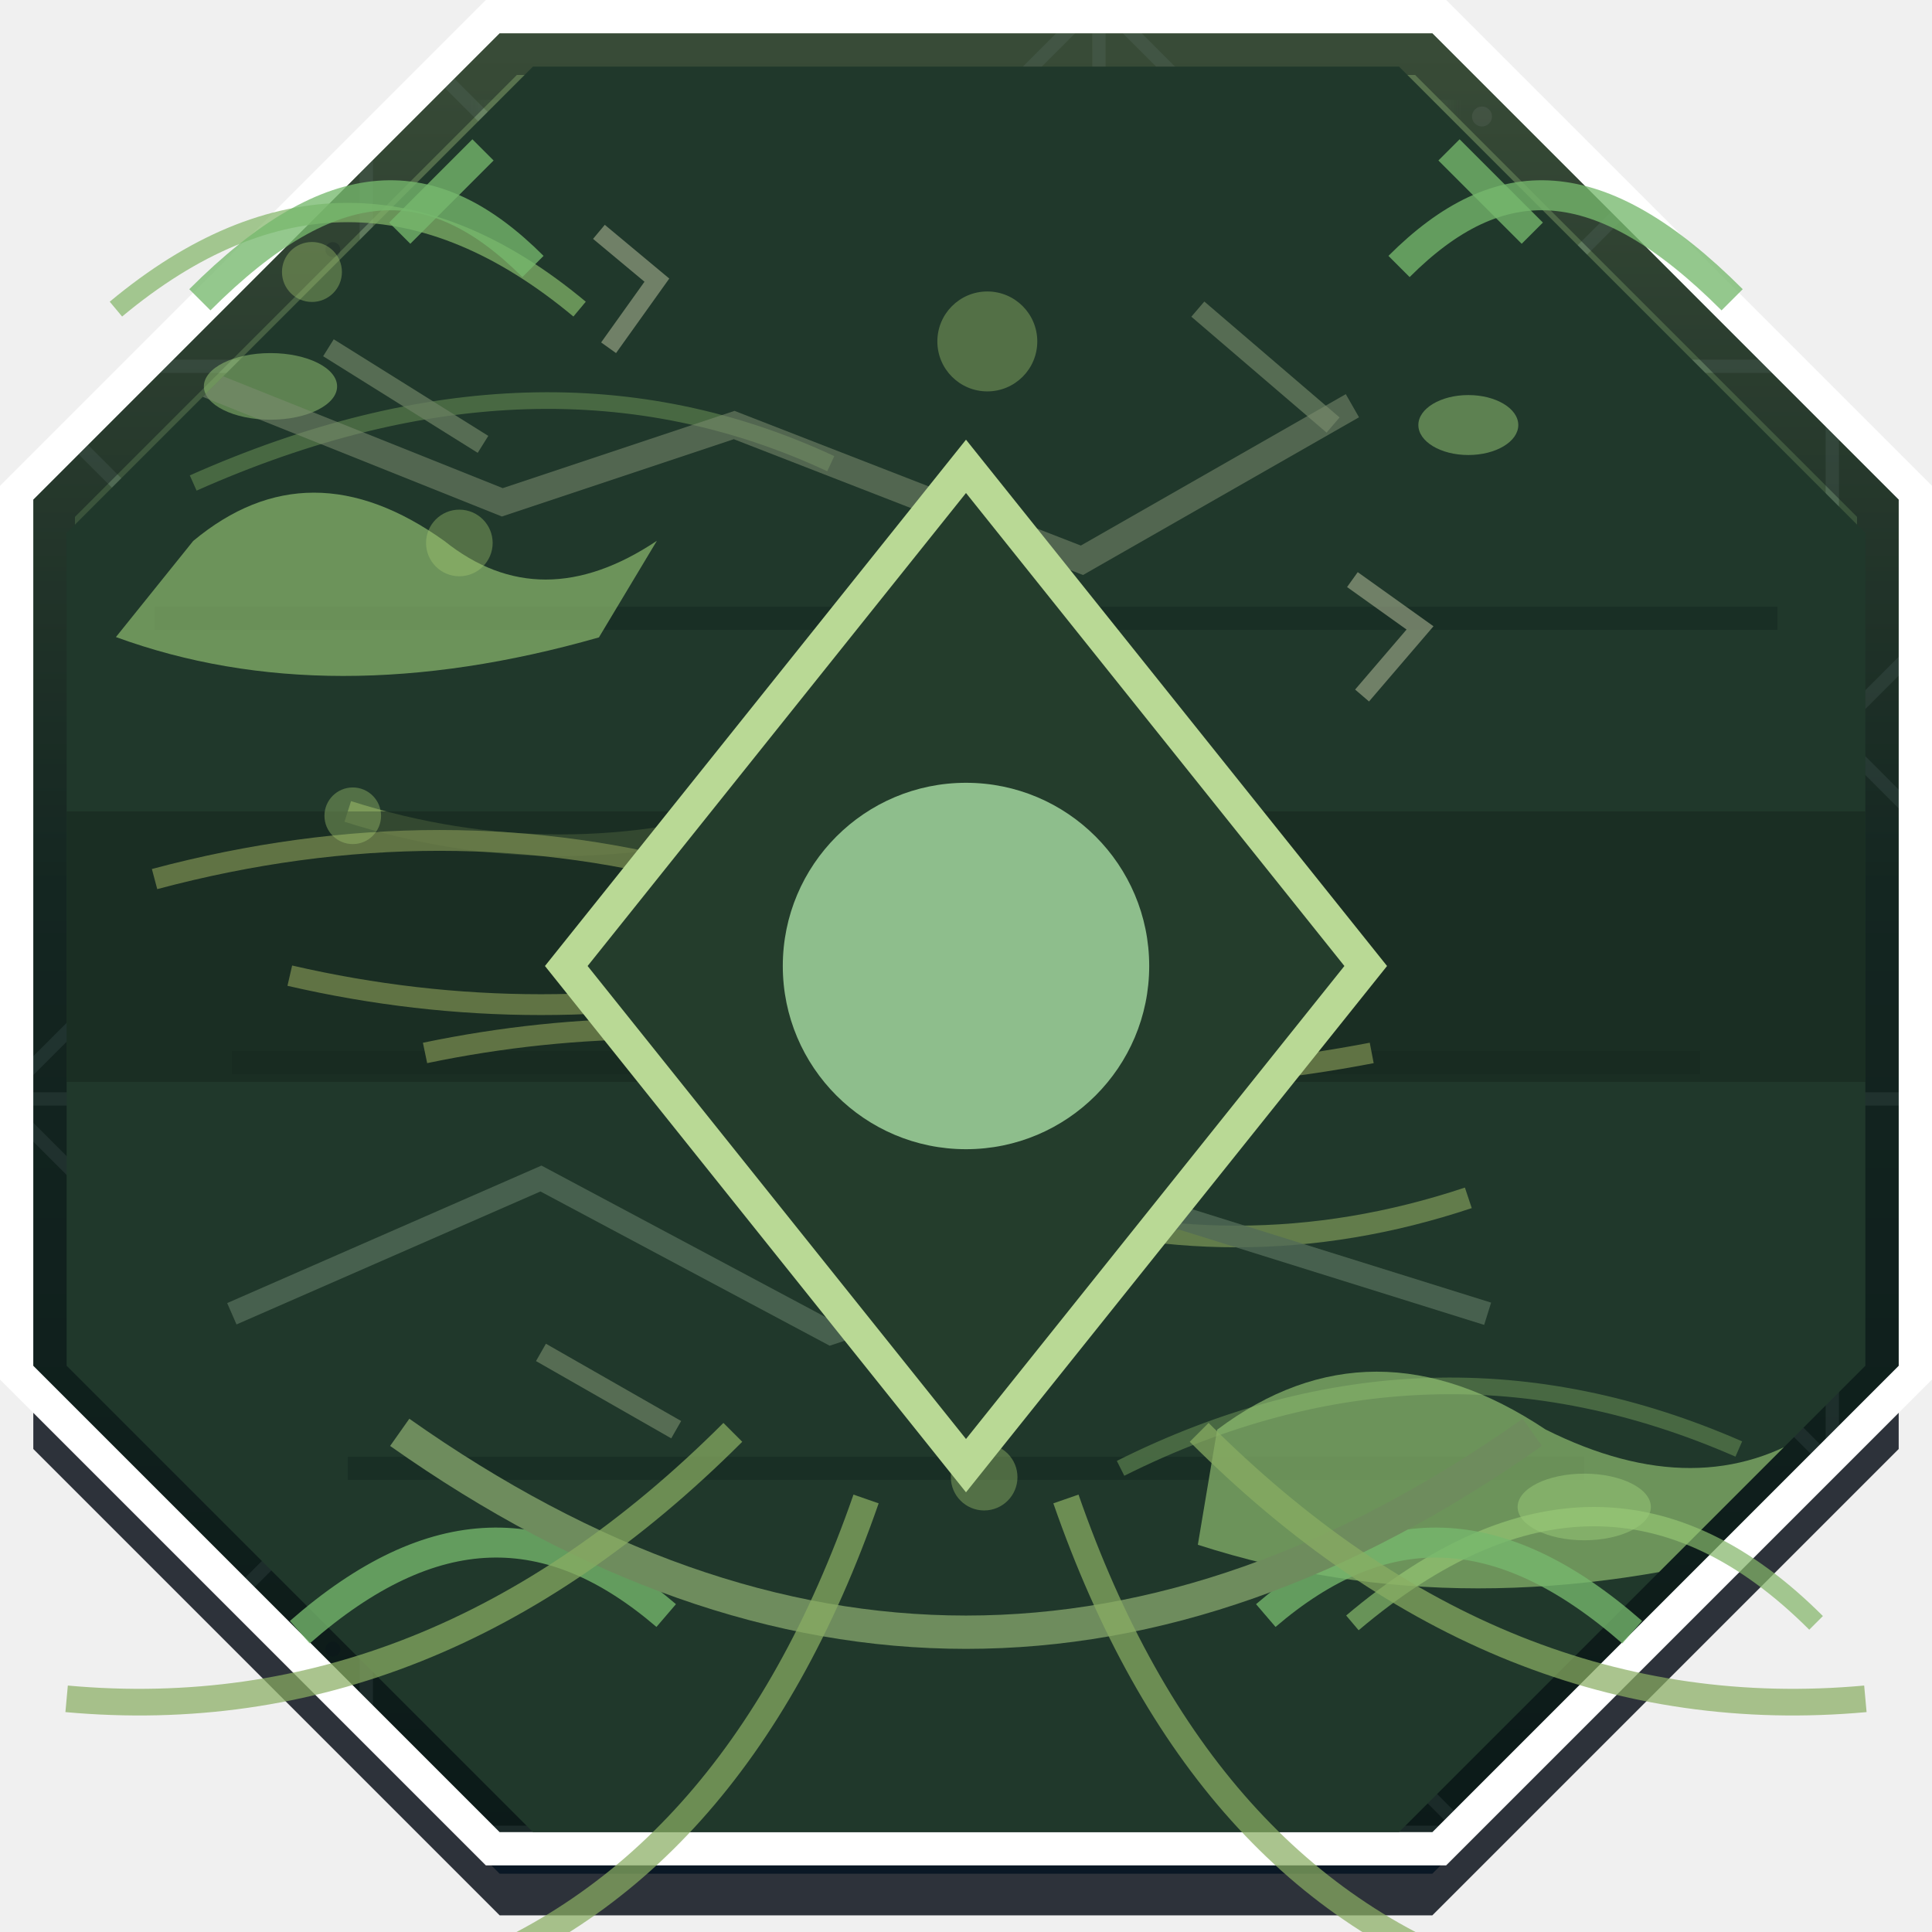
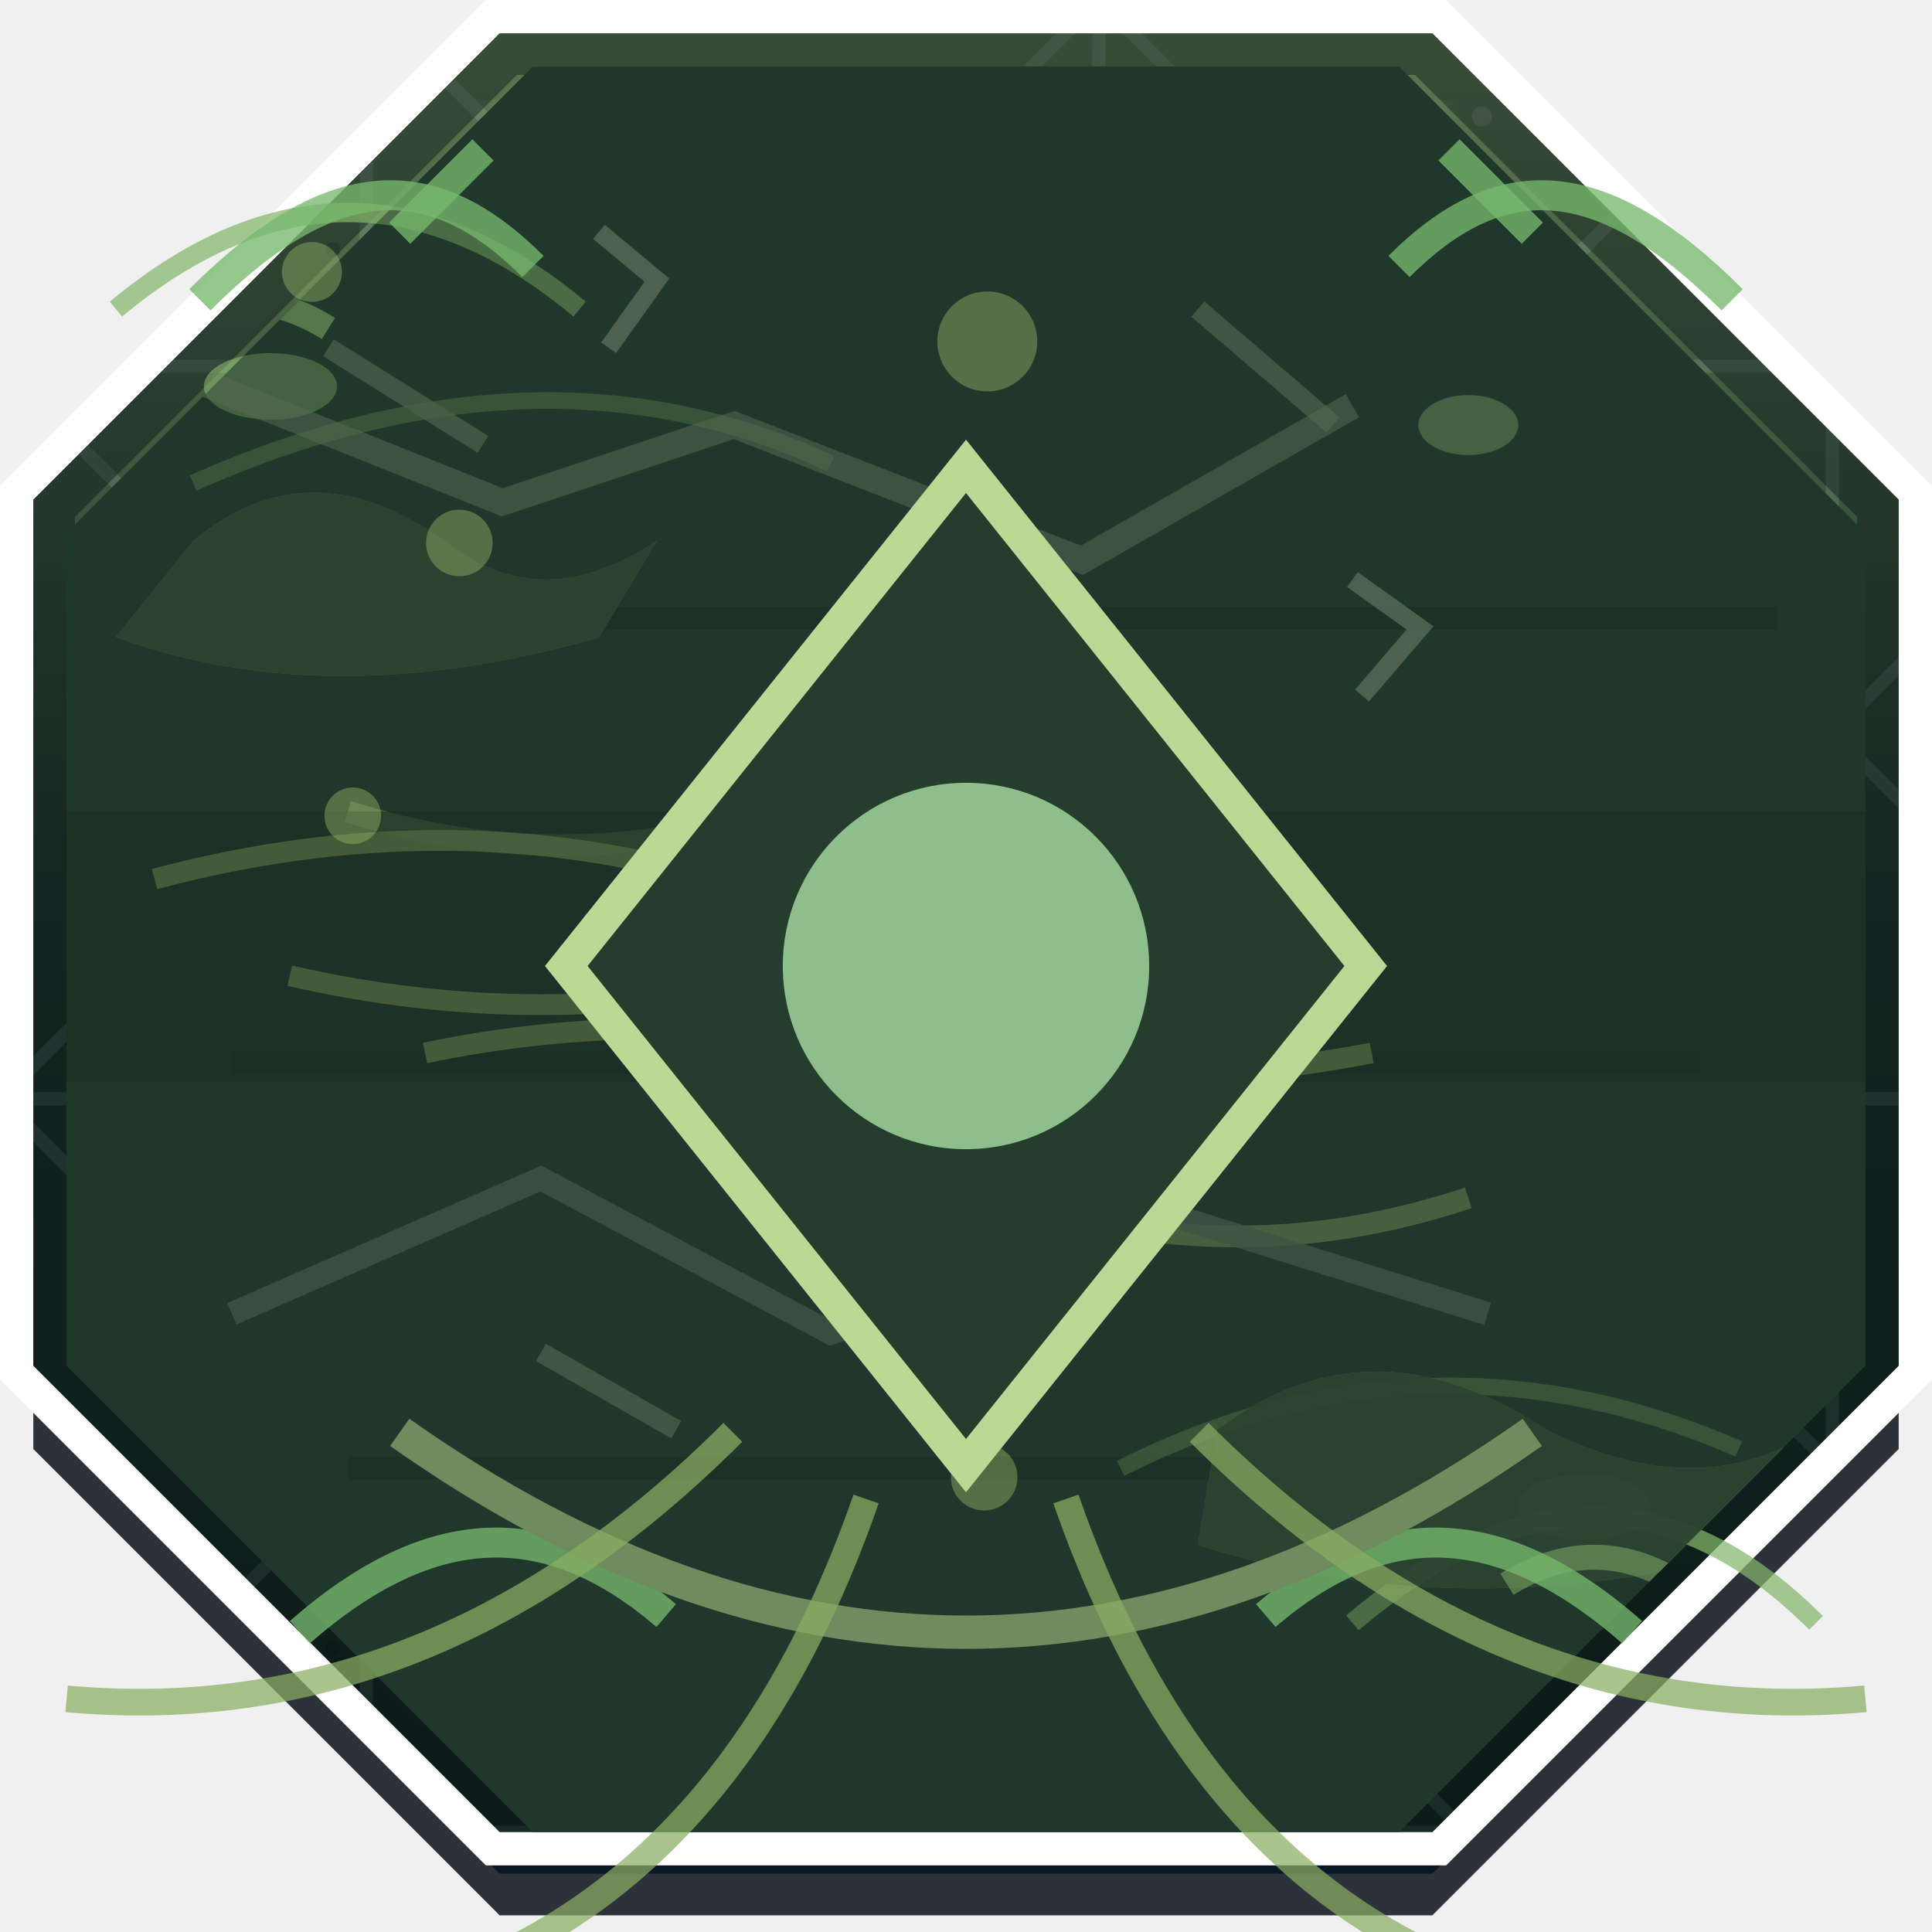
<svg xmlns="http://www.w3.org/2000/svg" width="232" height="232" viewBox="0 0 116 116" role="img" aria-label="M7 icon-container selected" data-style="m11-enchanted-forest@0.1.0" data-geometry-shape="chamfered-angular" data-corner-radius="2" data-end-cap-depth="28">
  <defs>
    <linearGradient id="m11-icon-container-116x116-selected-plate" x1="0" y1="0" x2="0" y2="1">
      <stop offset="0" stop-color="#5C7650" />
      <stop offset=".48" stop-color="#20382B" />
      <stop offset="1" stop-color="#13251E" />
    </linearGradient>
    <linearGradient id="m11-icon-container-116x116-selected-primary" x1="0" y1="0" x2="0" y2="1">
      <stop offset="0" stop-color="#F1E8C8" />
      <stop offset=".45" stop-color="#66D9B2" />
      <stop offset="1" stop-color="#2A856F" />
    </linearGradient>
    <linearGradient id="m11-icon-container-116x116-selected-energy" x1="0" y1="0" x2="1" y2="0">
      <stop offset="0" stop-color="#B8E0A5" stop-opacity="0" />
      <stop offset=".5" stop-color="#B8E0A5" stop-opacity=".86" />
      <stop offset="1" stop-color="#B8E0A5" stop-opacity="0" />
    </linearGradient>
    <pattern id="m11-icon-container-116x116-selected-grain" width="28" height="28" patternUnits="userSpaceOnUse">
      <circle cx="5" cy="7" r=".6" fill="#FFFFFF" fill-opacity=".12" />
      <circle cx="20" cy="15" r=".45" fill="#061321" fill-opacity=".2" />
    </pattern>
    <pattern id="m11-icon-container-116x116-selected-plate-pattern" width="44" height="44" patternUnits="userSpaceOnUse">
      <path d="M0 22H44M22 0V44M0 22L22 0 44 22 22 44Z" fill="none" stroke="#D8FBFF" stroke-opacity=".12" stroke-width=".8" />
    </pattern>
    <mask id="m11-icon-container-116x116-selected-mask">
      <path d="M30 2H86L114 30V82L86 110H30L2 82V30Z" fill="white" />
    </mask>
  </defs>
  <g opacity="1">
    <g id="m11-icon-container-116x116-selected-outer-shadow" data-layer="outer-shadow" transform="translate(0 5)">
      <path d="M30 2H86L114 30V82L86 110H30L2 82V30Z" fill="#020812" opacity=".82" />
    </g>
    <g id="m11-icon-container-116x116-selected-connected-depth" data-layer="connected-depth" transform="translate(0 2.5)">
      <path d="M30 2H86L114 30V82L86 110H30L2 82V30Z" fill="#071522" opacity=".9" />
    </g>
    <g id="m11-icon-container-116x116-selected-outer-frame" data-layer="outer-frame">
      <path d="M30 2H86L114 30V82L86 110H30L2 82V30Z" fill="#071421" stroke="#FFFFFF" stroke-width="4" stroke-linejoin="miter" />
    </g>
    <g id="m11-icon-container-116x116-selected-inner-plate-fill" data-layer="inner-plate-fill">
      <path d="M30 2H86L114 30V82L86 110H30L2 82V30Z" fill="url(#m11-icon-container-116x116-selected-plate)" />
    </g>
    <g id="m11-icon-container-116x116-selected-surface-grain" data-layer="surface-grain" data-material-source="m8-ice-grain" mask="url(#m11-icon-container-116x116-selected-mask)">
      <rect width="116" height="116" fill="url(#m11-icon-container-116x116-selected-grain)" />
    </g>
    <g id="m11-icon-container-116x116-selected-surface-pattern" data-layer="surface-pattern" data-material-source="m8-crystal-facet-pattern" mask="url(#m11-icon-container-116x116-selected-mask)">
      <rect width="116" height="116" fill="url(#m11-icon-container-116x116-selected-plate-pattern)" />
    </g>
    <g id="m11-icon-container-116x116-selected-side-bevel-shade" data-layer="side-bevel-shade" mask="url(#m11-icon-container-116x116-selected-mask)">
      <path d="M30 2H86L114 30V82L86 110H30L2 82V30Z" fill="none" stroke="#020812" stroke-opacity=".38" stroke-width="5" />
    </g>
    <g id="m11-icon-container-116x116-selected-top-bevel-highlight" data-layer="top-bevel-highlight" mask="url(#m11-icon-container-116x116-selected-mask)">
      <path d="M38 8H78" stroke="#FFFFFF" stroke-opacity=".55" stroke-width="3" stroke-linecap="square" />
    </g>
    <g id="m11-icon-container-116x116-selected-cold-edge-accent" data-layer="cold-edge-accent" data-material-source="m8-cold-edge-accent" mask="url(#m11-icon-container-116x116-selected-mask)">
      <rect x="28" y="6" width="60" height="8" fill="url(#m11-icon-container-116x116-selected-energy)" />
    </g>
    <g id="m11-icon-container-116x116-selected-ornament-decal" data-layer="ornament-decal" data-material-source="m7-ornament-marks" mask="url(#m11-icon-container-116x116-selected-mask)">
      <path d="M36 103h16M64 103h16" stroke="#E6FCFF" stroke-opacity=".5" stroke-width="2" />
    </g>
    <g id="m8-icon-container-crystal-focal" data-layer="crystal-focal" data-slot="editable-crystal-focal" aria-label="editable crystal focal">
      <path d="M58 43l12 15-12 15-12-15Z" fill="#A9F7FF" fill-opacity=".42" stroke="#E8FEFF" stroke-width="1.5" />
      <path d="M58 43v30M46 58h24" stroke="#D7FBFF" stroke-opacity=".8" />
      <path d="M58 48l7 10-7 10-7-10Z" fill="#FFFFFF" fill-opacity=".5" />
    </g>
    <g id="m11-icon-container-material-stack" data-layer="forest-material-stack" data-material-families="weathered-stone,dark-wood,moss-lichen">
      <path d="M32 4H84L112 32V82L84 110H32L4 82V32Z" fill="#20382B" />
      <path d="M9.28 37.12H106.72M13.92 63.8H102.08M20.88 88.16H95.12" stroke="#182E24" stroke-width="1.392" stroke-opacity=".82" />
      <path d="M11.6 29Q32.48 19.72 49.88 27.84M67.28 88.16Q85.84 78.88 104.4 87" fill="none" stroke="#4D6E45" stroke-width="1" stroke-opacity=".9" />
      <path d="M6.96 18.56Q20.88 6.96 34.8 18.56M81.2 97.44Q96.28 84.68 109.04 97.44" fill="none" stroke="#84B66A" stroke-width="1.16" stroke-opacity=".72" />
    </g>
    <g id="m11-icon-container-material-detail" data-layer="forest-material-detail" data-material-channels="stone-chips,wood-grain,moss-mask">
      <path d="M19.72 20.88l9.28 5.8M71.92 18.56l8.12 6.96M32.48 81.2l8.12 4.64" stroke="#6B8063" stroke-width="1.2" stroke-opacity=".72" />
      <path d="M20.88 48.72q12.76 4.06 25.52 0M60.32 71.92q13.92 4.64 27.84 0" fill="none" stroke="#789356" stroke-width="1.3" stroke-opacity=".75" />
      <g fill="#9BCB78" fill-opacity=".5">
        <ellipse cx="16.24" cy="23.2" rx="4" ry="2" />
        <ellipse cx="95.12" cy="90.48" rx="4" ry="2" />
        <ellipse cx="88.16" cy="25.52" rx="3" ry="1.8" />
      </g>
    </g>
    <g id="m11-icon-container-material-face-depth" data-layer="forest-material-face-depth" data-material-source="shared-face-geometry">
      <clipPath id="m11-icon-container-face-clip">
        <path d="M32 4H84L112 32V82L84 110H32L4 82V32Z" />
      </clipPath>
      <g clip-path="url(#m11-icon-container-face-clip)">
        <g data-layer="forest-weathered-stone">
          <path d="M6.96 20.88l23.2 9.28 13.92 -4.64 20.88 8.12 16.24 -9.28" fill="none" stroke="#7C8D70" stroke-width="1.6" stroke-opacity=".55" />
          <path d="M13.92 78.88l18.56 -8.12 17.4 9.28 20.88 -6.96 18.56 5.8" fill="none" stroke="#526B56" stroke-width="1.4" stroke-opacity=".8" />
          <path d="M35.96 13.92l3.48 2.9 -2.9 4.06M81.2 34.8l4.06 2.9 -3.48 4.06" fill="none" stroke="#9BA687" stroke-width="1.1" stroke-opacity=".65" />
        </g>
        <g data-layer="forest-dark-wood-grain">
          <path d="M0 48.72H116V64.96H0Z" fill="#17291F" fill-opacity=".62" />
          <path d="M9.28 52.78q17.4 -4.64 33.64 0t34.8 0M17.4 58.58q15.08 3.48 30.16 0t32.48 0M25.52 63.22q13.92 -2.9 27.84 0t29 0" fill="none" stroke="#72854C" stroke-width="1.25" stroke-opacity=".8" />
        </g>
        <g data-layer="forest-moss-growth-mask" fill="#9BCB78" fill-opacity=".62">
          <path d="M11.6 32.48q6.96 -5.8 15.08 0q5.8 4.64 12.76 -.01l-3.48 5.8q-16.24 4.64 -29 -.02Z" />
          <path d="M73.08 85.84q9.28 -6.96 19.72 -.01q9.28 4.64 16.24 -.03l-2.32 6.96q-18.56 5.22 -34.8 -.01Z" />
        </g>
      </g>
    </g>
+     <g id="m11-icon-container-material-restraint" data-layer="forest-material-restraint" data-restraint="edge-anchored-low-opacity">
+       <clipPath id="m11-icon-container-restraint-clip">
+         <path d="M32 4H84L112 32V82L84 110H32L4 82V32Z" />
+       </clipPath>
+       <g clip-path="url(#m11-icon-container-restraint-clip)">
+         <path d="M0 0H116V116H0Z" fill="#20382B" fill-opacity=".42" />
+         <g data-layer="forest-moss-edge-anchor" fill="#20382B" fill-opacity=".78">
+           <path d="M11.6 32.48q6.96 -5.8 15.08 0q5.8 4.64 12.76 -.01l-3.48 5.8q-16.24 4.64 -29 -.02Z" />
+           <path d="M73.08 85.84q9.28 -6.96 19.72 -.01q9.28 4.64 16.24 -.03l-2.32 6.96q-18.56 5.22 -34.8 -.01Z" />
+         </g>
+         <path d="M9.28 19.72q5.22 -3.248 10.44 0M90.48 95.12q5.22 -3.248 10.44 0" fill="none" stroke="#9BCB78" stroke-width="1.5" stroke-opacity=".42" />
+       </g>
+     </g>
    <g id="m11-icon-container-moss-variation" data-layer="forest-variation" data-variation-seed="51731" data-variation-baseline="false" fill="#A6CC72" fill-opacity=".38">
      <circle cx="59.28" cy="20.50" r="3.0" />
      <circle cx="57.38" cy="44.84" r="2.4" />
      <circle cx="18.73" cy="16.33" r="1.8" />
      <circle cx="27.58" cy="32.60" r="2.0" />
      <circle cx="53.52" cy="63.29" r="2.0" />
      <circle cx="59.09" cy="88.69" r="2.0" />
      <circle cx="21.18" cy="48.98" r="1.7" />
    </g>
    <g id="m11-icon-container-leaf-vine-ornament" data-layer="forest-ornament" data-ornament="leaf-vine" data-ornament-count="4" fill="none" stroke="#76B86D" stroke-opacity=".78" stroke-width="1.8">
      <path d="M12 18c8-8 14-8 20-2M104 18c-8-8-14-8-20-2M18 98c8-7 15-7 22-1M98 98c-8-7-15-7-22-1" />
      <path d="M24 14l5-5M92 14l-5-5" />
    </g>
    <g id="m11-icon-container-luminous-seed" data-layer="luminous-seed-focal" data-focal="m11-luminous-seed" data-halo-opacity=".40" data-halo-extent-ratio=".12">
      <circle cx="58" cy="58" r="13.92" fill="#65D5A4" fill-opacity=".40" />
      <path d="M58 28l24 30-24 30-24-30Z" fill="#243D2C" stroke="#B9D995" stroke-width="2" />
      <circle cx="58" cy="58" r="11" fill="#B8F0B2" fill-opacity=".72" />
    </g>
    <g id="m11-icon-container-seed-support" data-layer="forest-focal-support" fill="none" stroke="#6E8C5D" stroke-width="2">
      <path d="M24 86Q58 110 92 86" />
    </g>
    <g id="m11-icon-container-seed-roots" data-layer="forest-focal-roots" data-focal-depth="seed-support-roots" fill="none" stroke="#89AE63" stroke-opacity=".72" stroke-width="1.6">
      <path d="M44 86q-18 18-40 16M72 86q18 18 40 16M52 90q-8 23-26 29M64 90q8 23 26 29" />
    </g>
    <g id="m11-enchanted-forest-icon-container-content" data-layer="content" data-slot="editable-icon-container-content" data-safe-x="42" data-safe-y="8" data-safe-width="32" data-safe-height="98" />
  </g>
</svg>
